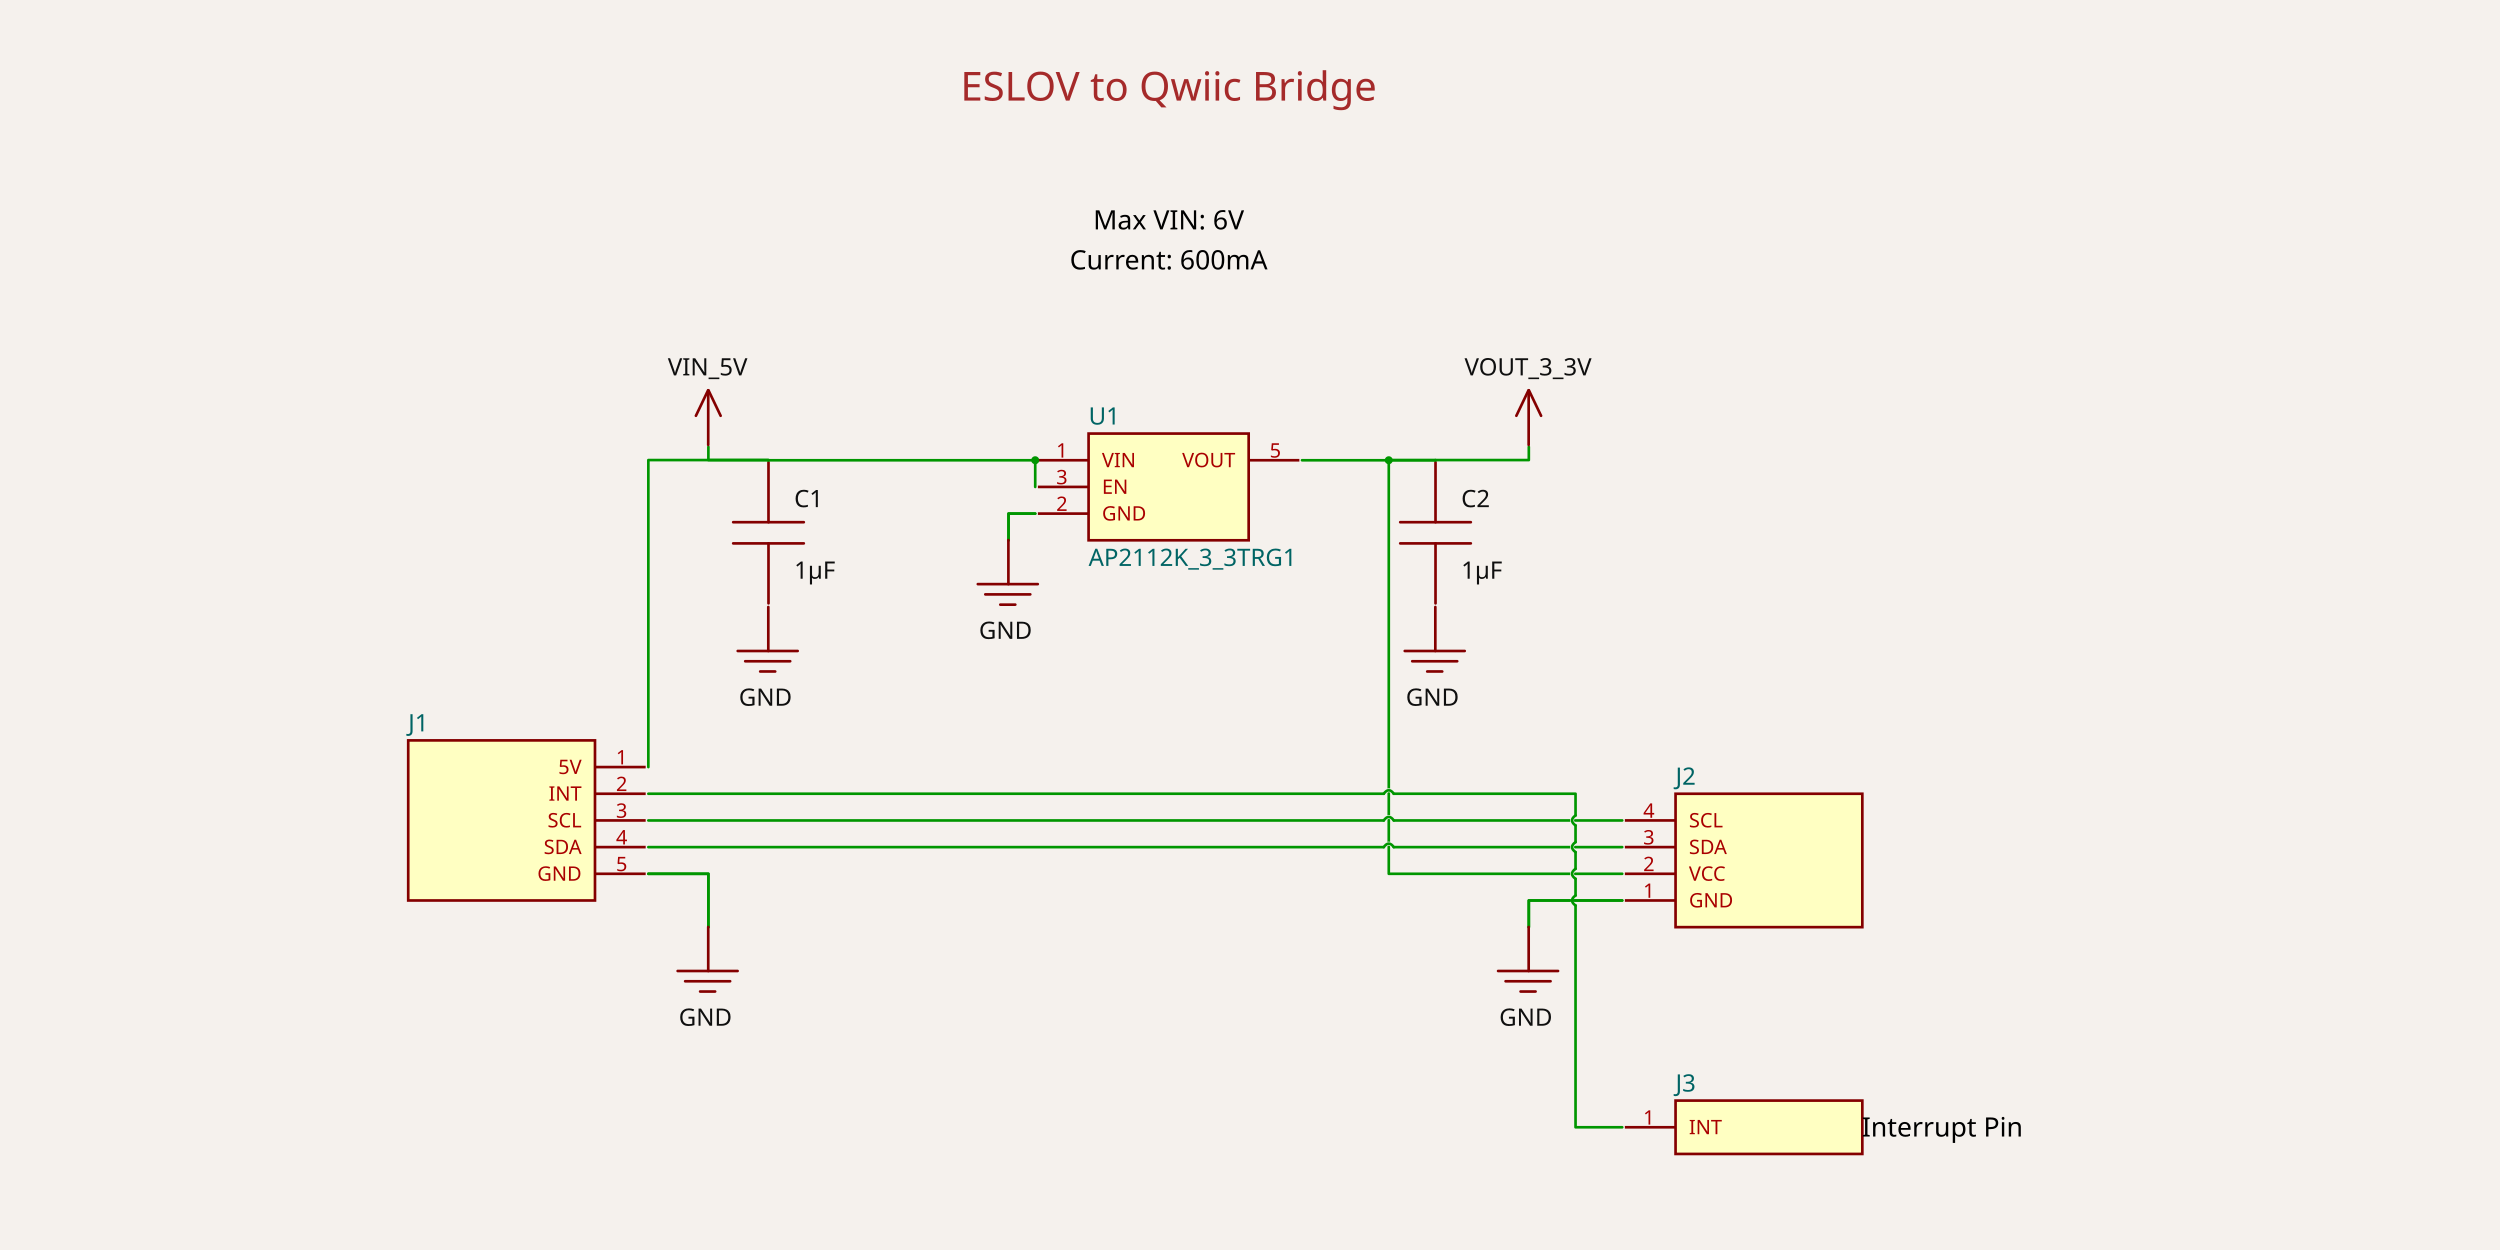
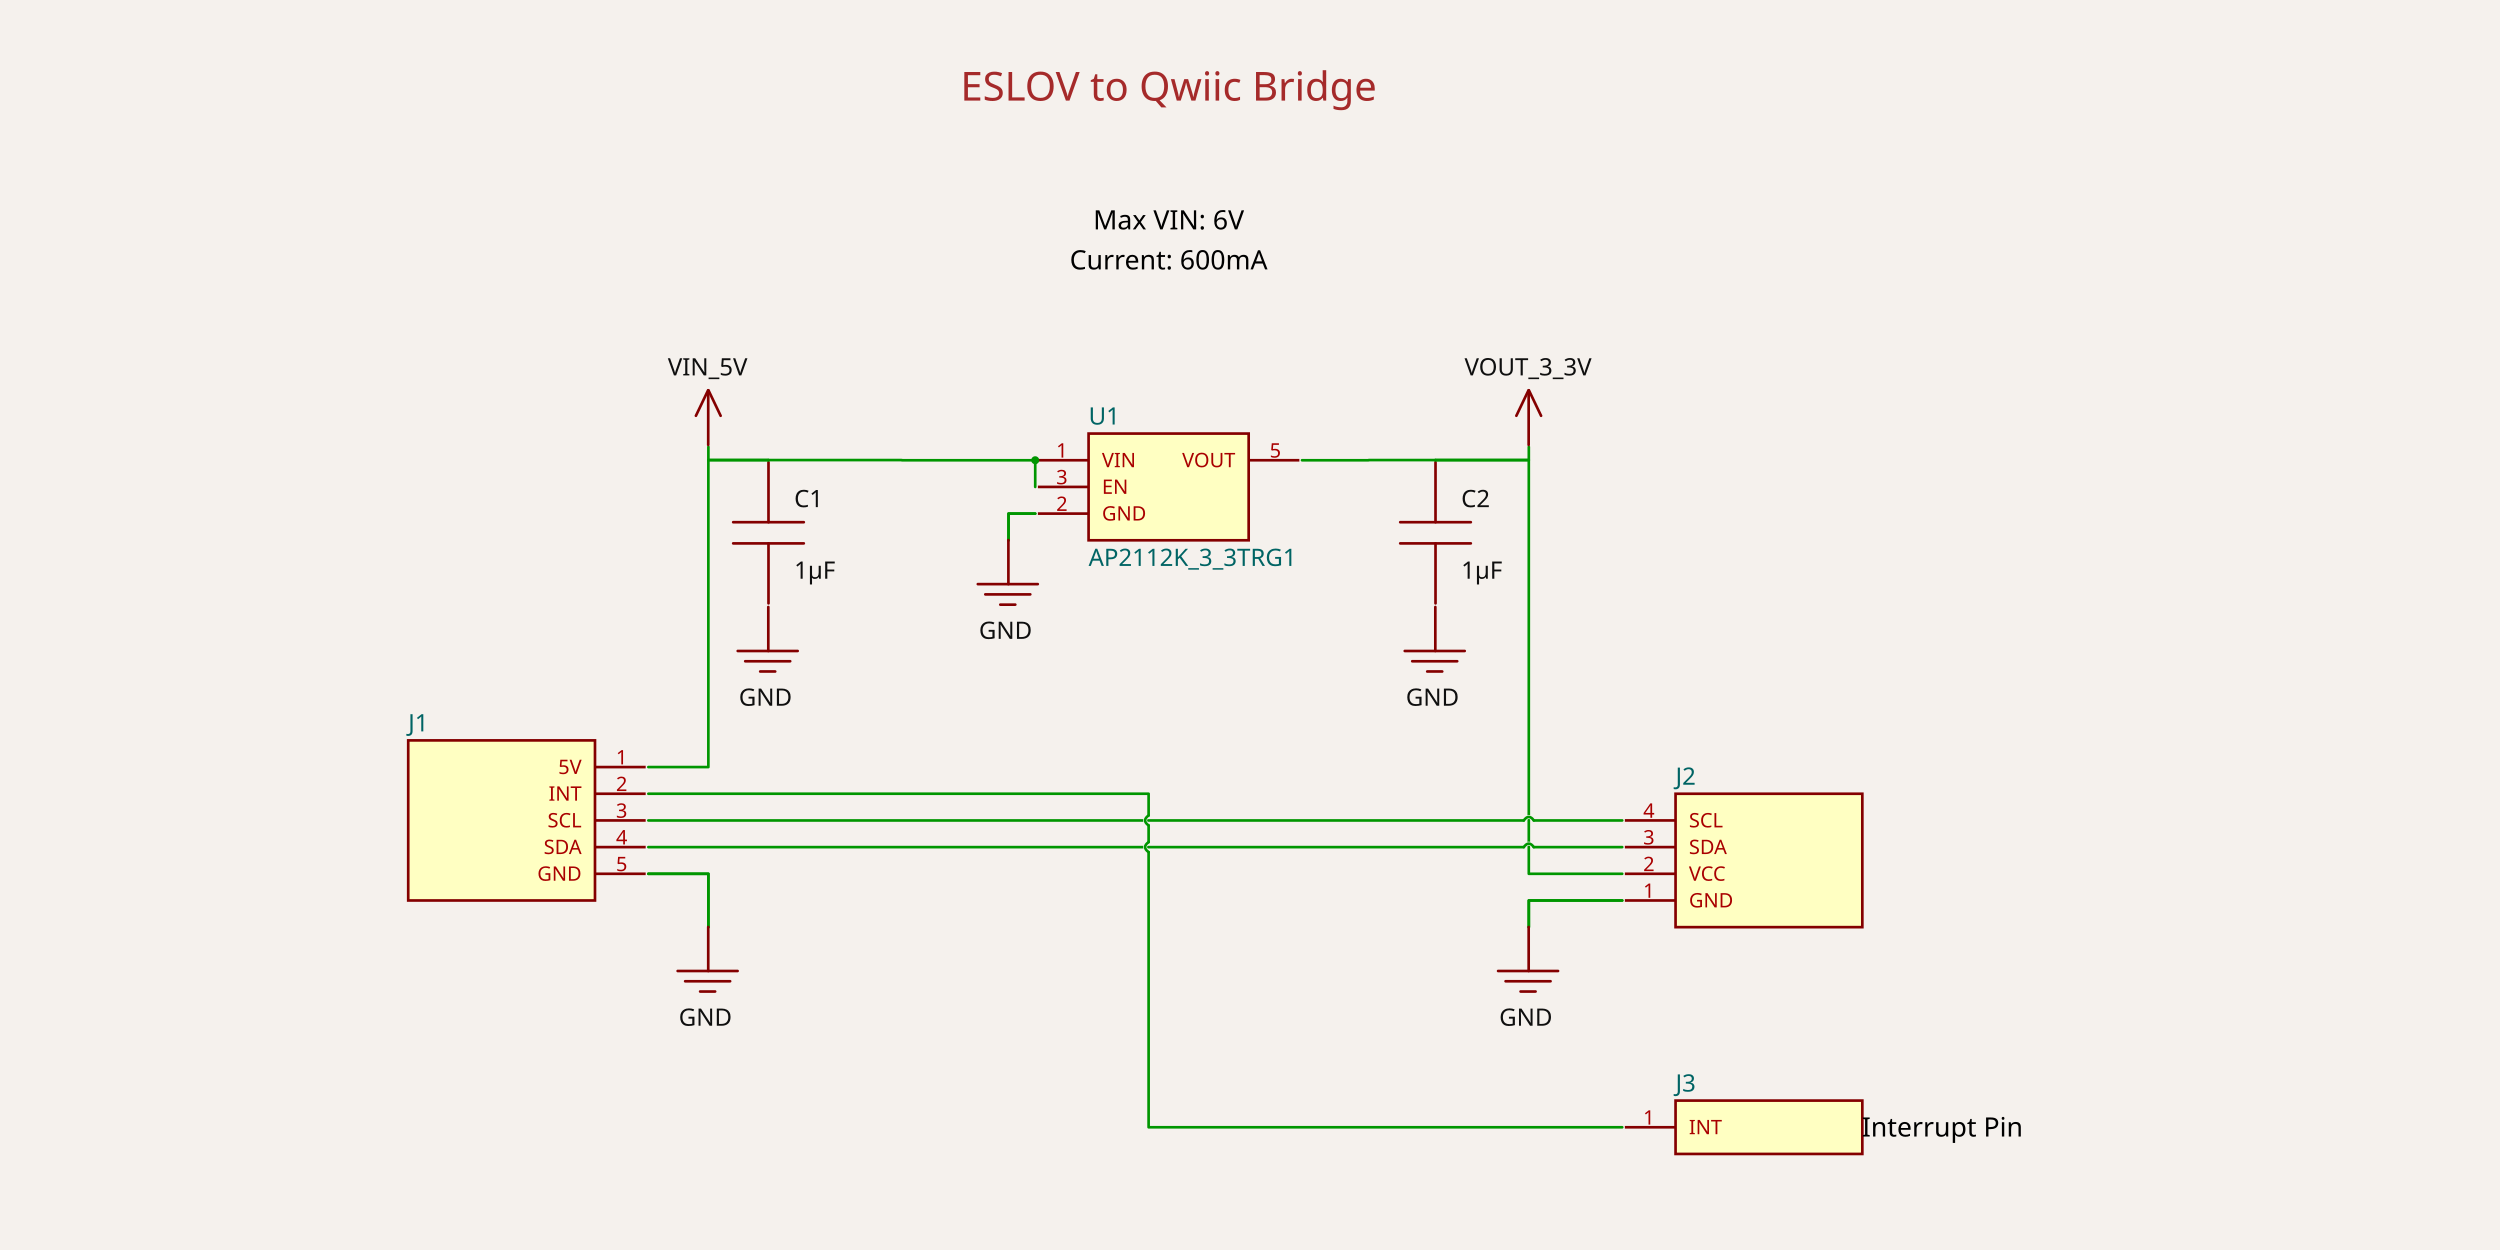
- <svg xmlns="http://www.w3.org/2000/svg" width="1200" height="600" style="background-color: rgb(245, 241, 237)" data-real-to-screen-transform="matrix(64.0341515475,0,0,-64.0341515475,560.939167556,233.7246531483)" data-software-used-string="@tscircuit/core@0.0.537">
+ <svg xmlns="http://www.w3.org/2000/svg" width="1200" height="600" style="background-color: rgb(245, 241, 237)" data-real-to-screen-transform="matrix(64.0341515475,0,0,-64.0341515475,560.939167556,233.7246531483)" data-software-used-string="@tscircuit/core@0.0.555">
  <style>
              .boundary { fill: rgb(245, 241, 237); }
              .schematic-boundary { fill: none; stroke: #fff; }
              .component { fill: none; stroke: rgb(132, 0, 0); }
              .chip { fill: rgb(255, 255, 194); stroke: rgb(132, 0, 0); }
              .component-pin { fill: none; stroke: rgb(132, 0, 0); }
              .trace:hover {
                filter: invert(1);
              }
              .trace:hover .trace-crossing-outline {
                opacity: 0;
              }
              .trace:hover .trace-junction {
                filter: invert(1);
              }
              .text { font-family: sans-serif; fill: rgb(0, 150, 0); }
              .pin-number { fill: rgb(169, 0, 0); }
              .port-label { fill: rgb(0, 100, 100); }
              .component-name { fill: rgb(0, 100, 100); }
            </style>
  <rect class="boundary" x="0" y="0" width="1200" height="600" />
  <g data-circuit-json-type="schematic_component" data-schematic-component-id="schematic_component_0">
    <rect class="component chip" x="522.519" y="208.111" width="76.841" height="51.227" stroke-width="1.281px" fill="rgb(255, 255, 194)" stroke="rgb(132, 0, 0)" />
    <rect class="component-overlay" x="522.519" y="208.111" width="76.841" height="51.227" fill="transparent" />
    <text x="522.519" y="267.663" fill="#006464" text-anchor="start" dominant-baseline="middle" font-family="sans-serif" font-size="11.526px" transform="rotate(0, 522.5187, 267.6628)">AP2112K_3_3TRG1</text>
    <text x="522.519" y="199.787" fill="#006464" text-anchor="start" dominant-baseline="middle" font-family="sans-serif" font-size="11.526px" transform="rotate(0, 522.5187, 199.7866)">U1</text>
    <line class="component-pin" x1="498.186" y1="220.918" x2="522.519" y2="220.918" stroke-width="1.281px" />
    <text class="pin-number" x="509.712" y="219.637" style="font-family: sans-serif;" fill="rgb(169, 0, 0)" text-anchor="middle" dominant-baseline="auto" font-size="9.605px" transform="">1</text>
    <text class="pin-number" x="528.922" y="220.918" style="font-family: sans-serif;" fill="rgb(169, 0, 0)" text-anchor="start" dominant-baseline="middle" font-size="9.605px" transform="">VIN</text>
    <line class="component-pin" x1="498.186" y1="246.531" x2="522.519" y2="246.531" stroke-width="1.281px" />
    <text class="pin-number" x="509.712" y="245.251" style="font-family: sans-serif;" fill="rgb(169, 0, 0)" text-anchor="middle" dominant-baseline="auto" font-size="9.605px" transform="">2</text>
    <text class="pin-number" x="528.922" y="246.531" style="font-family: sans-serif;" fill="rgb(169, 0, 0)" text-anchor="start" dominant-baseline="middle" font-size="9.605px" transform="">GND</text>
    <line class="component-pin" x1="498.186" y1="233.725" x2="522.519" y2="233.725" stroke-width="1.281px" />
    <text class="pin-number" x="509.712" y="232.444" style="font-family: sans-serif;" fill="rgb(169, 0, 0)" text-anchor="middle" dominant-baseline="auto" font-size="9.605px" transform="">3</text>
    <text class="pin-number" x="528.922" y="233.725" style="font-family: sans-serif;" fill="rgb(169, 0, 0)" text-anchor="start" dominant-baseline="middle" font-size="9.605px" transform="">EN</text>
    <line class="component-pin" x1="623.693" y1="220.918" x2="599.36" y2="220.918" stroke-width="1.281px" />
    <text class="pin-number" x="612.166" y="219.637" style="font-family: sans-serif;" fill="rgb(169, 0, 0)" text-anchor="middle" dominant-baseline="auto" font-size="9.605px" transform="">5</text>
    <text class="pin-number" x="592.956" y="220.918" style="font-family: sans-serif;" fill="rgb(169, 0, 0)" text-anchor="end" dominant-baseline="middle" font-size="9.605px" transform="">VOUT</text>
  </g>
  <g data-circuit-json-type="schematic_component" data-schematic-component-id="schematic_component_1">
    <rect class="component-overlay" x="351.935" y="221.853" width="33.885" height="67.769" fill="transparent" />
    <path d="M 368.877 289.622 L 368.877 260.82" stroke="rgb(132, 0, 0)" fill="none" stroke-width="1.281px" stroke-linecap="round" />
    <path d="M 368.877 250.655 L 368.877 221.853" stroke="rgb(132, 0, 0)" fill="none" stroke-width="1.281px" stroke-linecap="round" />
    <path d="M 385.819 260.82 L 351.935 260.82" stroke="rgb(132, 0, 0)" fill="none" stroke-width="1.281px" stroke-linecap="round" />
    <path d="M 385.819 250.655 L 351.935 250.655" stroke="rgb(132, 0, 0)" fill="none" stroke-width="1.281px" stroke-linecap="round" />
    <text x="381.183" y="243.436" fill="rgb(15, 15, 15)" font-family="sans-serif" text-anchor="start" dominant-baseline="auto" font-size="11.526px">C1</text>
    <text x="381.183" y="268.838" fill="rgb(15, 15, 15)" font-family="sans-serif" text-anchor="start" dominant-baseline="hanging" font-size="11.526px">1µF</text>
  </g>
  <g data-circuit-json-type="schematic_component" data-schematic-component-id="schematic_component_2">
    <rect class="component-overlay" x="672.105" y="221.853" width="33.885" height="67.769" fill="transparent" />
    <path d="M 689.048 289.622 L 689.048 260.82" stroke="rgb(132, 0, 0)" fill="none" stroke-width="1.281px" stroke-linecap="round" />
    <path d="M 689.048 250.655 L 689.048 221.853" stroke="rgb(132, 0, 0)" fill="none" stroke-width="1.281px" stroke-linecap="round" />
    <path d="M 705.99 260.82 L 672.105 260.82" stroke="rgb(132, 0, 0)" fill="none" stroke-width="1.281px" stroke-linecap="round" />
    <path d="M 705.99 250.655 L 672.105 250.655" stroke="rgb(132, 0, 0)" fill="none" stroke-width="1.281px" stroke-linecap="round" />
    <text x="701.353" y="243.436" fill="rgb(15, 15, 15)" font-family="sans-serif" text-anchor="start" dominant-baseline="auto" font-size="11.526px">C2</text>
    <text x="701.353" y="268.838" fill="rgb(15, 15, 15)" font-family="sans-serif" text-anchor="start" dominant-baseline="hanging" font-size="11.526px">1µF</text>
  </g>
  <g data-circuit-json-type="schematic_component" data-schematic-component-id="schematic_component_3">
    <rect class="component chip" x="804.269" y="381.003" width="89.648" height="64.034" stroke-width="1.281px" fill="rgb(255, 255, 194)" stroke="rgb(132, 0, 0)" />
    <rect class="component-overlay" x="804.269" y="381.003" width="89.648" height="64.034" fill="transparent" />
    <text x="804.269" y="453.362" fill="#006464" text-anchor="start" dominant-baseline="middle" font-family="sans-serif" font-size="11.526px" transform="rotate(0, 804.2689, 453.3618)" />
    <text x="804.269" y="372.679" fill="#006464" text-anchor="start" dominant-baseline="middle" font-family="sans-serif" font-size="11.526px" transform="rotate(0, 804.2689, 372.6788)">J2</text>
    <line class="component-pin" x1="779.936" y1="432.231" x2="804.269" y2="432.231" stroke-width="1.281px" />
    <text class="pin-number" x="791.462" y="430.95" style="font-family: sans-serif;" fill="rgb(169, 0, 0)" text-anchor="middle" dominant-baseline="auto" font-size="9.605px" transform="">1</text>
    <text class="pin-number" x="810.672" y="432.231" style="font-family: sans-serif;" fill="rgb(169, 0, 0)" text-anchor="start" dominant-baseline="middle" font-size="9.605px" transform="">GND</text>
    <line class="component-pin" x1="779.936" y1="419.424" x2="804.269" y2="419.424" stroke-width="1.281px" />
    <text class="pin-number" x="791.462" y="418.143" style="font-family: sans-serif;" fill="rgb(169, 0, 0)" text-anchor="middle" dominant-baseline="auto" font-size="9.605px" transform="">2</text>
    <text class="pin-number" x="810.672" y="419.424" style="font-family: sans-serif;" fill="rgb(169, 0, 0)" text-anchor="start" dominant-baseline="middle" font-size="9.605px" transform="">VCC</text>
    <line class="component-pin" x1="779.936" y1="406.617" x2="804.269" y2="406.617" stroke-width="1.281px" />
    <text class="pin-number" x="791.462" y="405.336" style="font-family: sans-serif;" fill="rgb(169, 0, 0)" text-anchor="middle" dominant-baseline="auto" font-size="9.605px" transform="">3</text>
    <text class="pin-number" x="810.672" y="406.617" style="font-family: sans-serif;" fill="rgb(169, 0, 0)" text-anchor="start" dominant-baseline="middle" font-size="9.605px" transform="">SDA</text>
    <line class="component-pin" x1="779.936" y1="393.81" x2="804.269" y2="393.81" stroke-width="1.281px" />
    <text class="pin-number" x="791.462" y="392.529" style="font-family: sans-serif;" fill="rgb(169, 0, 0)" text-anchor="middle" dominant-baseline="auto" font-size="9.605px" transform="">4</text>
    <text class="pin-number" x="810.672" y="393.81" style="font-family: sans-serif;" fill="rgb(169, 0, 0)" text-anchor="start" dominant-baseline="middle" font-size="9.605px" transform="">SCL</text>
  </g>
  <g data-circuit-json-type="schematic_component" data-schematic-component-id="schematic_component_4">
    <rect class="component chip" x="195.945" y="355.39" width="89.648" height="76.841" stroke-width="1.281px" fill="rgb(255, 255, 194)" stroke="rgb(132, 0, 0)" />
    <rect class="component-overlay" x="195.945" y="355.39" width="89.648" height="76.841" fill="transparent" />
    <text x="195.945" y="440.555" fill="#006464" text-anchor="start" dominant-baseline="middle" font-family="sans-serif" font-size="11.526px" transform="rotate(0, 195.9445, 440.555)" />
    <text x="195.945" y="347.065" fill="#006464" text-anchor="start" dominant-baseline="middle" font-family="sans-serif" font-size="11.526px" transform="rotate(0, 195.9445, 347.0651)">J1</text>
    <line class="component-pin" x1="309.925" y1="368.196" x2="285.592" y2="368.196" stroke-width="1.281px" />
    <text class="pin-number" x="298.399" y="366.916" style="font-family: sans-serif;" fill="rgb(169, 0, 0)" text-anchor="middle" dominant-baseline="auto" font-size="9.605px" transform="">1</text>
    <text class="pin-number" x="279.189" y="368.196" style="font-family: sans-serif;" fill="rgb(169, 0, 0)" text-anchor="end" dominant-baseline="middle" font-size="9.605px" transform="">5V</text>
    <line class="component-pin" x1="309.925" y1="381.003" x2="285.592" y2="381.003" stroke-width="1.281px" />
    <text class="pin-number" x="298.399" y="379.723" style="font-family: sans-serif;" fill="rgb(169, 0, 0)" text-anchor="middle" dominant-baseline="auto" font-size="9.605px" transform="">2</text>
    <text class="pin-number" x="279.189" y="381.003" style="font-family: sans-serif;" fill="rgb(169, 0, 0)" text-anchor="end" dominant-baseline="middle" font-size="9.605px" transform="">INT</text>
    <line class="component-pin" x1="309.925" y1="393.81" x2="285.592" y2="393.81" stroke-width="1.281px" />
    <text class="pin-number" x="298.399" y="392.529" style="font-family: sans-serif;" fill="rgb(169, 0, 0)" text-anchor="middle" dominant-baseline="auto" font-size="9.605px" transform="">3</text>
    <text class="pin-number" x="279.189" y="393.81" style="font-family: sans-serif;" fill="rgb(169, 0, 0)" text-anchor="end" dominant-baseline="middle" font-size="9.605px" transform="">SCL</text>
    <line class="component-pin" x1="309.925" y1="406.617" x2="285.592" y2="406.617" stroke-width="1.281px" />
    <text class="pin-number" x="298.399" y="405.336" style="font-family: sans-serif;" fill="rgb(169, 0, 0)" text-anchor="middle" dominant-baseline="auto" font-size="9.605px" transform="">4</text>
    <text class="pin-number" x="279.189" y="406.617" style="font-family: sans-serif;" fill="rgb(169, 0, 0)" text-anchor="end" dominant-baseline="middle" font-size="9.605px" transform="">SDA</text>
    <line class="component-pin" x1="309.925" y1="419.424" x2="285.592" y2="419.424" stroke-width="1.281px" />
    <text class="pin-number" x="298.399" y="418.143" style="font-family: sans-serif;" fill="rgb(169, 0, 0)" text-anchor="middle" dominant-baseline="auto" font-size="9.605px" transform="">5</text>
    <text class="pin-number" x="279.189" y="419.424" style="font-family: sans-serif;" fill="rgb(169, 0, 0)" text-anchor="end" dominant-baseline="middle" font-size="9.605px" transform="">GND</text>
  </g>
  <g data-circuit-json-type="schematic_component" data-schematic-component-id="schematic_component_5">
    <rect class="component chip" x="804.269" y="528.282" width="89.648" height="25.614" stroke-width="1.281px" fill="rgb(255, 255, 194)" stroke="rgb(132, 0, 0)" />
    <rect class="component-overlay" x="804.269" y="528.282" width="89.648" height="25.614" fill="transparent" />
    <text x="804.269" y="562.22" fill="#006464" text-anchor="start" dominant-baseline="middle" font-family="sans-serif" font-size="11.526px" transform="rotate(0, 804.2689, 562.2199)" />
    <text x="804.269" y="519.957" fill="#006464" text-anchor="start" dominant-baseline="middle" font-family="sans-serif" font-size="11.526px" transform="rotate(0, 804.2689, 519.9573)">J3</text>
    <line class="component-pin" x1="779.936" y1="541.089" x2="804.269" y2="541.089" stroke-width="1.281px" />
    <text class="pin-number" x="791.462" y="539.808" style="font-family: sans-serif;" fill="rgb(169, 0, 0)" text-anchor="middle" dominant-baseline="auto" font-size="9.605px" transform="">1</text>
    <text class="pin-number" x="810.672" y="541.089" style="font-family: sans-serif;" fill="rgb(169, 0, 0)" text-anchor="start" dominant-baseline="middle" font-size="9.605px" transform="">INT</text>
  </g>
  <g class="trace" data-circuit-json-type="schematic_trace" data-schematic-trace-id="schematic_trace_0">
    <path d="M 496.905 246.531 L 484.098 246.531 L 484.098 259.338" class="trace-invisible-hover-outline" stroke="rgb(0, 150, 0)" fill="none" stroke-width="10.245px" stroke-linecap="round" opacity="0" stroke-linejoin="round" />
    <path d="M 496.905 246.531 L 484.098 246.531 L 484.098 259.338" stroke="rgb(0, 150, 0)" fill="none" stroke-width="1.281px" stroke-linecap="round" stroke-linejoin="round" />
  </g>
  <g class="trace" data-circuit-json-type="schematic_trace" data-schematic-trace-id="schematic_trace_1">
-     <path d="M 496.905 220.918 L 368.819 220.918" class="trace-invisible-hover-outline" stroke="rgb(0, 150, 0)" fill="none" stroke-width="10.245px" stroke-linecap="round" opacity="0" stroke-linejoin="round" />
-     <path d="M 496.905 220.918 L 368.819 220.918" stroke="rgb(0, 150, 0)" fill="none" stroke-width="1.281px" stroke-linecap="round" stroke-linejoin="round" />
+     <path d="M 496.905 220.918 L 432.862 220.918 L 432.862 220.84 L 368.819 220.84" class="trace-invisible-hover-outline" stroke="rgb(0, 150, 0)" fill="none" stroke-width="10.245px" stroke-linecap="round" opacity="0" stroke-linejoin="round" />
+     <path d="M 496.905 220.918 L 432.862 220.918 L 432.862 220.84 L 368.819 220.84" stroke="rgb(0, 150, 0)" fill="none" stroke-width="1.281px" stroke-linecap="round" stroke-linejoin="round" />
  </g>
  <g class="trace" data-circuit-json-type="schematic_trace" data-schematic-trace-id="schematic_trace_2">
-     <path d="M 624.973 220.918 L 688.99 220.918" class="trace-invisible-hover-outline" stroke="rgb(0, 150, 0)" fill="none" stroke-width="10.245px" stroke-linecap="round" opacity="0" stroke-linejoin="round" />
-     <path d="M 624.973 220.918 L 688.99 220.918" stroke="rgb(0, 150, 0)" fill="none" stroke-width="1.281px" stroke-linecap="round" stroke-linejoin="round" />
+     <path d="M 624.973 220.918 L 656.982 220.918 L 656.982 220.84 L 688.99 220.84" class="trace-invisible-hover-outline" stroke="rgb(0, 150, 0)" fill="none" stroke-width="10.245px" stroke-linecap="round" opacity="0" stroke-linejoin="round" />
+     <path d="M 624.973 220.918 L 656.982 220.918 L 656.982 220.84 L 688.99 220.84" stroke="rgb(0, 150, 0)" fill="none" stroke-width="1.281px" stroke-linecap="round" stroke-linejoin="round" />
  </g>
  <g class="trace" data-circuit-json-type="schematic_trace" data-schematic-trace-id="schematic_trace_3">
-     <path d="M 496.905 233.725 L 496.905 233.725 L 496.905 220.918" class="trace-invisible-hover-outline" stroke="rgb(0, 150, 0)" fill="none" stroke-width="10.245px" stroke-linecap="round" opacity="0" stroke-linejoin="round" />
-     <path d="M 496.905 233.725 L 496.905 233.725 L 496.905 220.918" stroke="rgb(0, 150, 0)" fill="none" stroke-width="1.281px" stroke-linecap="round" stroke-linejoin="round" />
+     <path d="M 496.905 233.725 L 496.905 220.918" class="trace-invisible-hover-outline" stroke="rgb(0, 150, 0)" fill="none" stroke-width="10.245px" stroke-linecap="round" opacity="0" stroke-linejoin="round" />
+     <path d="M 496.905 233.725 L 496.905 220.918" stroke="rgb(0, 150, 0)" fill="none" stroke-width="1.281px" stroke-linecap="round" stroke-linejoin="round" />
    <circle cx="496.905" cy="220.918" r="1.921" class="trace-junction" fill="rgb(0, 150, 0)" />
  </g>
  <g class="trace" data-circuit-json-type="schematic_trace" data-schematic-trace-id="schematic_trace_4">
    <path d="M 496.905 246.531 L 484.098 246.531 L 484.098 259.338" class="trace-invisible-hover-outline" stroke="rgb(0, 150, 0)" fill="none" stroke-width="10.245px" stroke-linecap="round" opacity="0" stroke-linejoin="round" />
    <path d="M 496.905 246.531 L 484.098 246.531 L 484.098 259.338" stroke="rgb(0, 150, 0)" fill="none" stroke-width="1.281px" stroke-linecap="round" stroke-linejoin="round" />
  </g>
  <g class="trace" data-circuit-json-type="schematic_trace" data-schematic-trace-id="schematic_trace_5">
    <path d="M 778.655 432.231 L 733.831 432.231 L 733.831 445.037" class="trace-invisible-hover-outline" stroke="rgb(0, 150, 0)" fill="none" stroke-width="10.245px" stroke-linecap="round" opacity="0" stroke-linejoin="round" />
    <path d="M 778.655 432.231 L 733.831 432.231 L 733.831 445.037" stroke="rgb(0, 150, 0)" fill="none" stroke-width="1.281px" stroke-linecap="round" stroke-linejoin="round" />
  </g>
  <g class="trace" data-circuit-json-type="schematic_trace" data-schematic-trace-id="schematic_trace_6">
-     <path d="M 778.655 419.424 L 666.613 419.424 L 666.613 220.84 L 688.99 220.84" class="trace-invisible-hover-outline" stroke="rgb(0, 150, 0)" fill="none" stroke-width="10.245px" stroke-linecap="round" opacity="0" stroke-linejoin="round" />
-     <path d="M 778.655 419.424 L 666.613 419.424 L 666.613 220.84 L 688.99 220.84" stroke="rgb(0, 150, 0)" fill="none" stroke-width="1.281px" stroke-linecap="round" stroke-linejoin="round" />
-     <circle cx="666.613" cy="220.918" r="1.921" class="trace-junction" fill="rgb(0, 150, 0)" />
+     <path d="M 778.655 419.424 L 733.823 419.424 L 733.823 220.84 L 688.99 220.84" class="trace-invisible-hover-outline" stroke="rgb(0, 150, 0)" fill="none" stroke-width="10.245px" stroke-linecap="round" opacity="0" stroke-linejoin="round" />
+     <path d="M 778.655 419.424 L 733.823 419.424 L 733.823 220.84 L 688.99 220.84" stroke="rgb(0, 150, 0)" fill="none" stroke-width="1.281px" stroke-linecap="round" stroke-linejoin="round" />
  </g>
  <g class="trace" data-circuit-json-type="schematic_trace" data-schematic-trace-id="schematic_trace_7">
-     <path class="trace-crossing-outline" d="M 664.212 393.81 Q 666.613 390.448 669.014 393.81" stroke="rgb(245, 241, 237)" fill="none" stroke-width="1.921px" stroke-linecap="round" />
-     <path d="M 664.212 393.81 Q 666.613 390.448 669.014 393.81" stroke="rgb(0, 150, 0)" fill="none" stroke-width="1.281px" stroke-linecap="round" />
-     <path d="M 311.206 393.81 L 664.212 393.81M 669.014 393.81 L 778.655 393.81" class="trace-invisible-hover-outline" stroke="rgb(0, 150, 0)" fill="none" stroke-width="10.245px" stroke-linecap="round" opacity="0" stroke-linejoin="round" />
-     <path d="M 311.206 393.81 L 664.212 393.81M 669.014 393.81 L 778.655 393.81" stroke="rgb(0, 150, 0)" fill="none" stroke-width="1.281px" stroke-linecap="round" stroke-linejoin="round" />
+     <path class="trace-crossing-outline" d="M 731.421 393.81 Q 733.823 390.448 736.224 393.81" stroke="rgb(245, 241, 237)" fill="none" stroke-width="1.921px" stroke-linecap="round" />
+     <path d="M 731.421 393.81 Q 733.823 390.448 736.224 393.81" stroke="rgb(0, 150, 0)" fill="none" stroke-width="1.281px" stroke-linecap="round" />
+     <path d="M 311.206 393.81 L 544.931 393.81 L 731.421 393.81M 736.224 393.81 L 778.655 393.81" class="trace-invisible-hover-outline" stroke="rgb(0, 150, 0)" fill="none" stroke-width="10.245px" stroke-linecap="round" opacity="0" stroke-linejoin="round" />
+     <path d="M 311.206 393.81 L 544.931 393.81 L 731.421 393.81M 736.224 393.81 L 778.655 393.81" stroke="rgb(0, 150, 0)" fill="none" stroke-width="1.281px" stroke-linecap="round" stroke-linejoin="round" />
  </g>
  <g class="trace" data-circuit-json-type="schematic_trace" data-schematic-trace-id="schematic_trace_8">
-     <path class="trace-crossing-outline" d="M 664.212 406.617 Q 666.613 403.255 669.014 406.617" stroke="rgb(245, 241, 237)" fill="none" stroke-width="1.921px" stroke-linecap="round" />
-     <path d="M 664.212 406.617 Q 666.613 403.255 669.014 406.617" stroke="rgb(0, 150, 0)" fill="none" stroke-width="1.281px" stroke-linecap="round" />
-     <path d="M 311.206 406.617 L 664.212 406.617M 669.014 406.617 L 778.655 406.617" class="trace-invisible-hover-outline" stroke="rgb(0, 150, 0)" fill="none" stroke-width="10.245px" stroke-linecap="round" opacity="0" stroke-linejoin="round" />
-     <path d="M 311.206 406.617 L 664.212 406.617M 669.014 406.617 L 778.655 406.617" stroke="rgb(0, 150, 0)" fill="none" stroke-width="1.281px" stroke-linecap="round" stroke-linejoin="round" />
+     <path class="trace-crossing-outline" d="M 731.421 406.617 Q 733.823 403.255 736.224 406.617" stroke="rgb(245, 241, 237)" fill="none" stroke-width="1.921px" stroke-linecap="round" />
+     <path d="M 731.421 406.617 Q 733.823 403.255 736.224 406.617" stroke="rgb(0, 150, 0)" fill="none" stroke-width="1.281px" stroke-linecap="round" />
+     <path d="M 311.206 406.617 L 544.931 406.617 L 544.931 406.617 L 731.421 406.617M 736.224 406.617 L 778.655 406.617" class="trace-invisible-hover-outline" stroke="rgb(0, 150, 0)" fill="none" stroke-width="10.245px" stroke-linecap="round" opacity="0" stroke-linejoin="round" />
+     <path d="M 311.206 406.617 L 544.931 406.617 L 544.931 406.617 L 731.421 406.617M 736.224 406.617 L 778.655 406.617" stroke="rgb(0, 150, 0)" fill="none" stroke-width="1.281px" stroke-linecap="round" stroke-linejoin="round" />
  </g>
  <g class="trace" data-circuit-json-type="schematic_trace" data-schematic-trace-id="schematic_trace_9">
-     <path d="M 311.206 368.196 L 311.206 220.84 L 368.819 220.84" class="trace-invisible-hover-outline" stroke="rgb(0, 150, 0)" fill="none" stroke-width="10.245px" stroke-linecap="round" opacity="0" stroke-linejoin="round" />
-     <path d="M 311.206 368.196 L 311.206 220.84 L 368.819 220.84" stroke="rgb(0, 150, 0)" fill="none" stroke-width="1.281px" stroke-linecap="round" stroke-linejoin="round" />
+     <path d="M 311.206 368.196 L 340.013 368.196 L 340.013 220.84 L 368.819 220.84" class="trace-invisible-hover-outline" stroke="rgb(0, 150, 0)" fill="none" stroke-width="10.245px" stroke-linecap="round" opacity="0" stroke-linejoin="round" />
+     <path d="M 311.206 368.196 L 340.013 368.196 L 340.013 220.84 L 368.819 220.84" stroke="rgb(0, 150, 0)" fill="none" stroke-width="1.281px" stroke-linecap="round" stroke-linejoin="round" />
  </g>
  <g class="trace" data-circuit-json-type="schematic_trace" data-schematic-trace-id="schematic_trace_10">
    <path d="M 311.206 419.424 L 340.021 419.424 L 340.021 445.037" class="trace-invisible-hover-outline" stroke="rgb(0, 150, 0)" fill="none" stroke-width="10.245px" stroke-linecap="round" opacity="0" stroke-linejoin="round" />
    <path d="M 311.206 419.424 L 340.021 419.424 L 340.021 445.037" stroke="rgb(0, 150, 0)" fill="none" stroke-width="1.281px" stroke-linecap="round" stroke-linejoin="round" />
  </g>
  <g class="trace" data-circuit-json-type="schematic_trace" data-schematic-trace-id="schematic_trace_11">
-     <path class="trace-crossing-outline" d="M 664.212 381.003 Q 666.613 377.641 669.014 381.003" stroke="rgb(245, 241, 237)" fill="none" stroke-width="1.921px" stroke-linecap="round" />
-     <path d="M 664.212 381.003 Q 666.613 377.641 669.014 381.003" stroke="rgb(0, 150, 0)" fill="none" stroke-width="1.281px" stroke-linecap="round" />
-     <path class="trace-crossing-outline" d="M 756.261 391.409 Q 752.899 393.81 756.261 396.211" stroke="rgb(245, 241, 237)" fill="none" stroke-width="1.921px" stroke-linecap="round" />
-     <path d="M 756.261 391.409 Q 752.899 393.81 756.261 396.211" stroke="rgb(0, 150, 0)" fill="none" stroke-width="1.281px" stroke-linecap="round" />
-     <path class="trace-crossing-outline" d="M 756.261 404.216 Q 752.899 406.617 756.261 409.018" stroke="rgb(245, 241, 237)" fill="none" stroke-width="1.921px" stroke-linecap="round" />
-     <path d="M 756.261 404.216 Q 752.899 406.617 756.261 409.018" stroke="rgb(0, 150, 0)" fill="none" stroke-width="1.281px" stroke-linecap="round" />
-     <path class="trace-crossing-outline" d="M 756.261 417.022 Q 752.899 419.424 756.261 421.825" stroke="rgb(245, 241, 237)" fill="none" stroke-width="1.921px" stroke-linecap="round" />
-     <path d="M 756.261 417.022 Q 752.899 419.424 756.261 421.825" stroke="rgb(0, 150, 0)" fill="none" stroke-width="1.281px" stroke-linecap="round" />
-     <path class="trace-crossing-outline" d="M 756.261 429.829 Q 752.899 432.231 756.261 434.632" stroke="rgb(245, 241, 237)" fill="none" stroke-width="1.921px" stroke-linecap="round" />
-     <path d="M 756.261 429.829 Q 752.899 432.231 756.261 434.632" stroke="rgb(0, 150, 0)" fill="none" stroke-width="1.281px" stroke-linecap="round" />
-     <path d="M 311.206 381.003 L 664.212 381.003M 669.014 381.003 L 756.261 381.003 L 756.261 391.409M 756.261 396.211 L 756.261 404.216M 756.261 409.018 L 756.261 417.022M 756.261 421.825 L 756.261 429.829M 756.261 434.632 L 756.261 541.089 L 778.655 541.089" class="trace-invisible-hover-outline" stroke="rgb(0, 150, 0)" fill="none" stroke-width="10.245px" stroke-linecap="round" opacity="0" stroke-linejoin="round" />
-     <path d="M 311.206 381.003 L 664.212 381.003M 669.014 381.003 L 756.261 381.003 L 756.261 391.409M 756.261 396.211 L 756.261 404.216M 756.261 409.018 L 756.261 417.022M 756.261 421.825 L 756.261 429.829M 756.261 434.632 L 756.261 541.089 L 778.655 541.089" stroke="rgb(0, 150, 0)" fill="none" stroke-width="1.281px" stroke-linecap="round" stroke-linejoin="round" />
+     <path class="trace-crossing-outline" d="M 551.334 391.409 Q 547.972 393.81 551.334 396.211" stroke="rgb(245, 241, 237)" fill="none" stroke-width="1.921px" stroke-linecap="round" />
+     <path d="M 551.334 391.409 Q 547.972 393.81 551.334 396.211" stroke="rgb(0, 150, 0)" fill="none" stroke-width="1.281px" stroke-linecap="round" />
+     <path class="trace-crossing-outline" d="M 551.334 404.216 Q 547.972 406.617 551.334 409.018" stroke="rgb(245, 241, 237)" fill="none" stroke-width="1.921px" stroke-linecap="round" />
+     <path d="M 551.334 404.216 Q 547.972 406.617 551.334 409.018" stroke="rgb(0, 150, 0)" fill="none" stroke-width="1.281px" stroke-linecap="round" />
+     <path d="M 311.206 381.003 L 551.334 381.003 L 551.334 391.409M 551.334 396.211 L 551.334 404.216M 551.334 409.018 L 551.334 541.089 L 778.655 541.089" class="trace-invisible-hover-outline" stroke="rgb(0, 150, 0)" fill="none" stroke-width="10.245px" stroke-linecap="round" opacity="0" stroke-linejoin="round" />
+     <path d="M 311.206 381.003 L 551.334 381.003 L 551.334 391.409M 551.334 396.211 L 551.334 404.216M 551.334 409.018 L 551.334 541.089 L 778.655 541.089" stroke="rgb(0, 150, 0)" fill="none" stroke-width="1.281px" stroke-linecap="round" stroke-linejoin="round" />
  </g>
  <g class="trace" data-circuit-json-type="schematic_trace" data-schematic-trace-id="schematic_trace_12">
    <path d="M 368.819 220.84 L 340.021 220.84 L 340.021 214.514" class="trace-invisible-hover-outline" stroke="rgb(0, 150, 0)" fill="none" stroke-width="10.245px" stroke-linecap="round" opacity="0" stroke-linejoin="round" />
    <path d="M 368.819 220.84 L 340.021 220.84 L 340.021 214.514" stroke="rgb(0, 150, 0)" fill="none" stroke-width="1.281px" stroke-linecap="round" stroke-linejoin="round" />
  </g>
  <g class="trace" data-circuit-json-type="schematic_trace" data-schematic-trace-id="schematic_trace_13">
    <path d="M 688.99 220.84 L 733.831 220.84 L 733.831 214.514" class="trace-invisible-hover-outline" stroke="rgb(0, 150, 0)" fill="none" stroke-width="10.245px" stroke-linecap="round" opacity="0" stroke-linejoin="round" />
    <path d="M 688.99 220.84 L 733.831 220.84 L 733.831 214.514" stroke="rgb(0, 150, 0)" fill="none" stroke-width="1.281px" stroke-linecap="round" stroke-linejoin="round" />
  </g>
  <g class="trace" data-circuit-json-type="schematic_trace" data-schematic-trace-id="schematic_trace_14">
    <path d="M 311.206 419.424 L 340.021 419.424 L 340.021 445.037" class="trace-invisible-hover-outline" stroke="rgb(0, 150, 0)" fill="none" stroke-width="10.245px" stroke-linecap="round" opacity="0" stroke-linejoin="round" />
    <path d="M 311.206 419.424 L 340.021 419.424 L 340.021 445.037" stroke="rgb(0, 150, 0)" fill="none" stroke-width="1.281px" stroke-linecap="round" stroke-linejoin="round" />
  </g>
  <g class="trace" data-circuit-json-type="schematic_trace" data-schematic-trace-id="schematic_trace_15">
    <path d="M 778.655 432.231 L 733.831 432.231 L 733.831 445.037" class="trace-invisible-hover-outline" stroke="rgb(0, 150, 0)" fill="none" stroke-width="10.245px" stroke-linecap="round" opacity="0" stroke-linejoin="round" />
    <path d="M 778.655 432.231 L 733.831 432.231 L 733.831 445.037" stroke="rgb(0, 150, 0)" fill="none" stroke-width="1.281px" stroke-linecap="round" stroke-linejoin="round" />
  </g>
  <rect class="component-overlay" x="469.355" y="259.269" width="28.772" height="30.956" fill="transparent" />
  <path d="M 484.029 259.269 L 484.029 280.377" stroke="rgb(132, 0, 0)" fill="none" stroke-width="1.281px" stroke-linecap="round" />
  <path d="M 469.355 280.375 L 498.127 280.375" stroke="rgb(132, 0, 0)" fill="none" stroke-width="1.281px" stroke-linecap="round" />
  <path d="M 472.951 285.3 L 494.53 285.3" stroke="rgb(132, 0, 0)" fill="none" stroke-width="1.281px" stroke-linecap="round" />
  <path d="M 480.144 290.225 L 487.337 290.225" stroke="rgb(132, 0, 0)" fill="none" stroke-width="1.281px" stroke-linecap="round" />
  <text x="482.65" y="297.725" fill="rgb(15, 15, 15)" font-family="sans-serif" text-anchor="middle" dominant-baseline="hanging" font-size="11.526px">GND</text>
  <rect class="component-overlay" x="334.041" y="187.331" width="11.864" height="26.226" fill="transparent" />
  <path d="M 339.88 187.331 L 334.041 199.566" stroke="rgb(132, 0, 0)" fill="none" stroke-width="1.281px" stroke-linecap="round" />
  <path d="M 340.067 187.338 L 345.906 199.573" stroke="rgb(132, 0, 0)" fill="none" stroke-width="1.281px" stroke-linecap="round" />
  <path d="M 339.947 187.654 L 339.947 213.557" stroke="rgb(132, 0, 0)" fill="none" stroke-width="1.281px" stroke-linecap="round" />
  <text x="339.661" y="183.579" fill="rgb(15, 15, 15)" font-family="sans-serif" text-anchor="middle" dominant-baseline="ideographic" font-size="11.526px">VIN_5V</text>
  <rect class="component-overlay" x="727.852" y="187.331" width="11.864" height="26.226" fill="transparent" />
  <path d="M 733.69 187.331 L 727.852 199.566" stroke="rgb(132, 0, 0)" fill="none" stroke-width="1.281px" stroke-linecap="round" />
  <path d="M 733.877 187.338 L 739.716 199.573" stroke="rgb(132, 0, 0)" fill="none" stroke-width="1.281px" stroke-linecap="round" />
  <path d="M 733.757 187.654 L 733.757 213.557" stroke="rgb(132, 0, 0)" fill="none" stroke-width="1.281px" stroke-linecap="round" />
  <text x="733.471" y="183.579" fill="rgb(15, 15, 15)" font-family="sans-serif" text-anchor="middle" dominant-baseline="ideographic" font-size="11.526px">VOUT_3_3V</text>
  <rect class="component-overlay" x="325.278" y="444.968" width="28.772" height="30.956" fill="transparent" />
  <path d="M 339.952 444.968 L 339.952 466.076" stroke="rgb(132, 0, 0)" fill="none" stroke-width="1.281px" stroke-linecap="round" />
  <path d="M 325.278 466.074 L 354.05 466.074" stroke="rgb(132, 0, 0)" fill="none" stroke-width="1.281px" stroke-linecap="round" />
  <path d="M 328.875 470.999 L 350.454 470.999" stroke="rgb(132, 0, 0)" fill="none" stroke-width="1.281px" stroke-linecap="round" />
  <path d="M 336.068 475.924 L 343.261 475.924" stroke="rgb(132, 0, 0)" fill="none" stroke-width="1.281px" stroke-linecap="round" />
  <text x="338.573" y="483.424" fill="rgb(15, 15, 15)" font-family="sans-serif" text-anchor="middle" dominant-baseline="hanging" font-size="11.526px">GND</text>
  <rect class="component-overlay" x="719.088" y="444.968" width="28.772" height="30.956" fill="transparent" />
  <path d="M 733.762 444.968 L 733.762 466.076" stroke="rgb(132, 0, 0)" fill="none" stroke-width="1.281px" stroke-linecap="round" />
  <path d="M 719.088 466.074 L 747.86 466.074" stroke="rgb(132, 0, 0)" fill="none" stroke-width="1.281px" stroke-linecap="round" />
  <path d="M 722.685 470.999 L 744.264 470.999" stroke="rgb(132, 0, 0)" fill="none" stroke-width="1.281px" stroke-linecap="round" />
  <path d="M 729.878 475.924 L 737.071 475.924" stroke="rgb(132, 0, 0)" fill="none" stroke-width="1.281px" stroke-linecap="round" />
  <text x="732.383" y="483.424" fill="rgb(15, 15, 15)" font-family="sans-serif" text-anchor="middle" dominant-baseline="hanging" font-size="11.526px">GND</text>
  <rect class="component-overlay" x="354.111" y="291.363" width="28.772" height="30.956" fill="transparent" />
  <path d="M 368.785 291.363 L 368.785 312.471" stroke="rgb(132, 0, 0)" fill="none" stroke-width="1.281px" stroke-linecap="round" />
  <path d="M 354.111 312.469 L 382.883 312.469" stroke="rgb(132, 0, 0)" fill="none" stroke-width="1.281px" stroke-linecap="round" />
  <path d="M 357.707 317.394 L 379.286 317.394" stroke="rgb(132, 0, 0)" fill="none" stroke-width="1.281px" stroke-linecap="round" />
  <path d="M 364.9 322.319 L 372.093 322.319" stroke="rgb(132, 0, 0)" fill="none" stroke-width="1.281px" stroke-linecap="round" />
  <text x="367.406" y="329.82" fill="rgb(15, 15, 15)" font-family="sans-serif" text-anchor="middle" dominant-baseline="hanging" font-size="11.526px">GND</text>
  <rect class="component-overlay" x="674.282" y="291.363" width="28.772" height="30.956" fill="transparent" />
  <path d="M 688.955 291.363 L 688.955 312.471" stroke="rgb(132, 0, 0)" fill="none" stroke-width="1.281px" stroke-linecap="round" />
  <path d="M 674.282 312.469 L 703.054 312.469" stroke="rgb(132, 0, 0)" fill="none" stroke-width="1.281px" stroke-linecap="round" />
  <path d="M 677.878 317.394 L 699.457 317.394" stroke="rgb(132, 0, 0)" fill="none" stroke-width="1.281px" stroke-linecap="round" />
  <path d="M 685.071 322.319 L 692.264 322.319" stroke="rgb(132, 0, 0)" fill="none" stroke-width="1.281px" stroke-linecap="round" />
  <text x="687.576" y="329.82" fill="rgb(15, 15, 15)" font-family="sans-serif" text-anchor="middle" dominant-baseline="hanging" font-size="11.526px">GND</text>
  <text x="560.939" y="41.622" fill="brown" text-anchor="middle" dominant-baseline="middle" font-family="sans-serif" font-size="19.21px" transform="rotate(0, 560.9392, 41.6222)">ESLOV to Qwiic Bridge</text>
  <text x="560.939" y="105.656" fill="black" text-anchor="middle" dominant-baseline="middle" font-family="sans-serif" font-size="12.807px" transform="rotate(0, 560.9392, 105.6564)">Max VIN: 6V</text>
  <text x="560.939" y="124.867" fill="black" text-anchor="middle" dominant-baseline="middle" font-family="sans-serif" font-size="12.807px" transform="rotate(0, 560.9392, 124.8666)">Current: 600mA</text>
  <text x="932.337" y="541.089" fill="black" text-anchor="middle" dominant-baseline="middle" font-family="sans-serif" font-size="12.807px" transform="rotate(0, 932.3372, 541.0886)">Interrupt Pin</text>
</svg>
